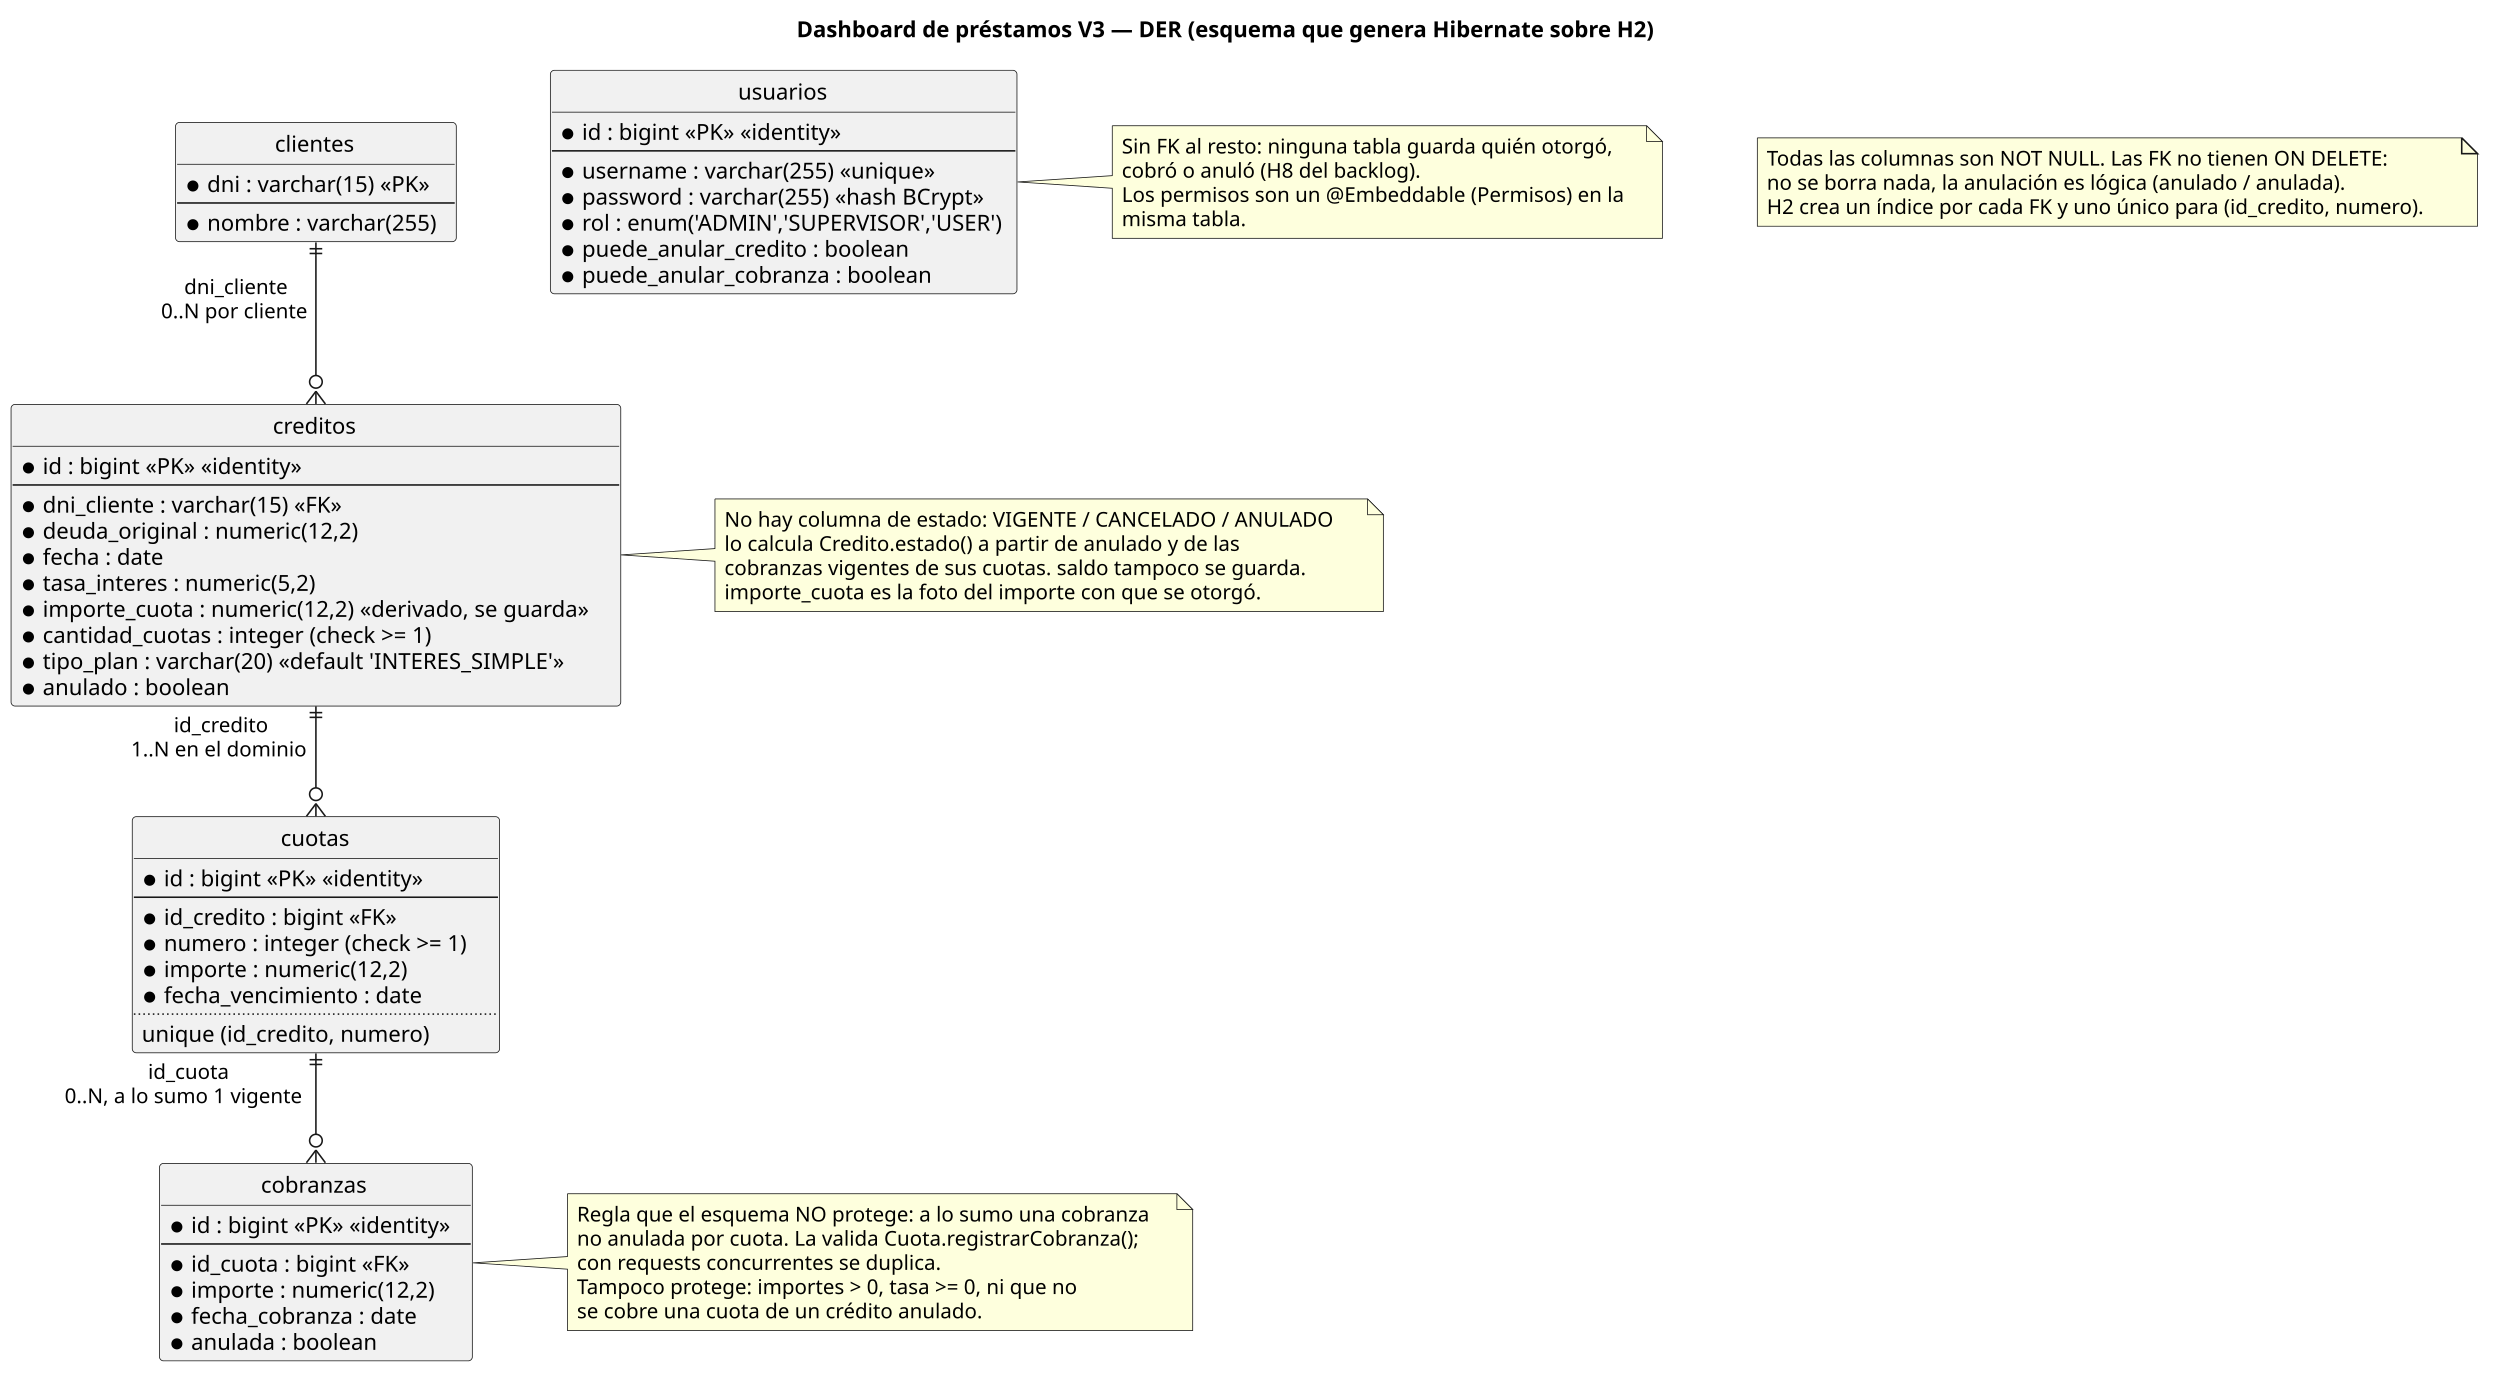
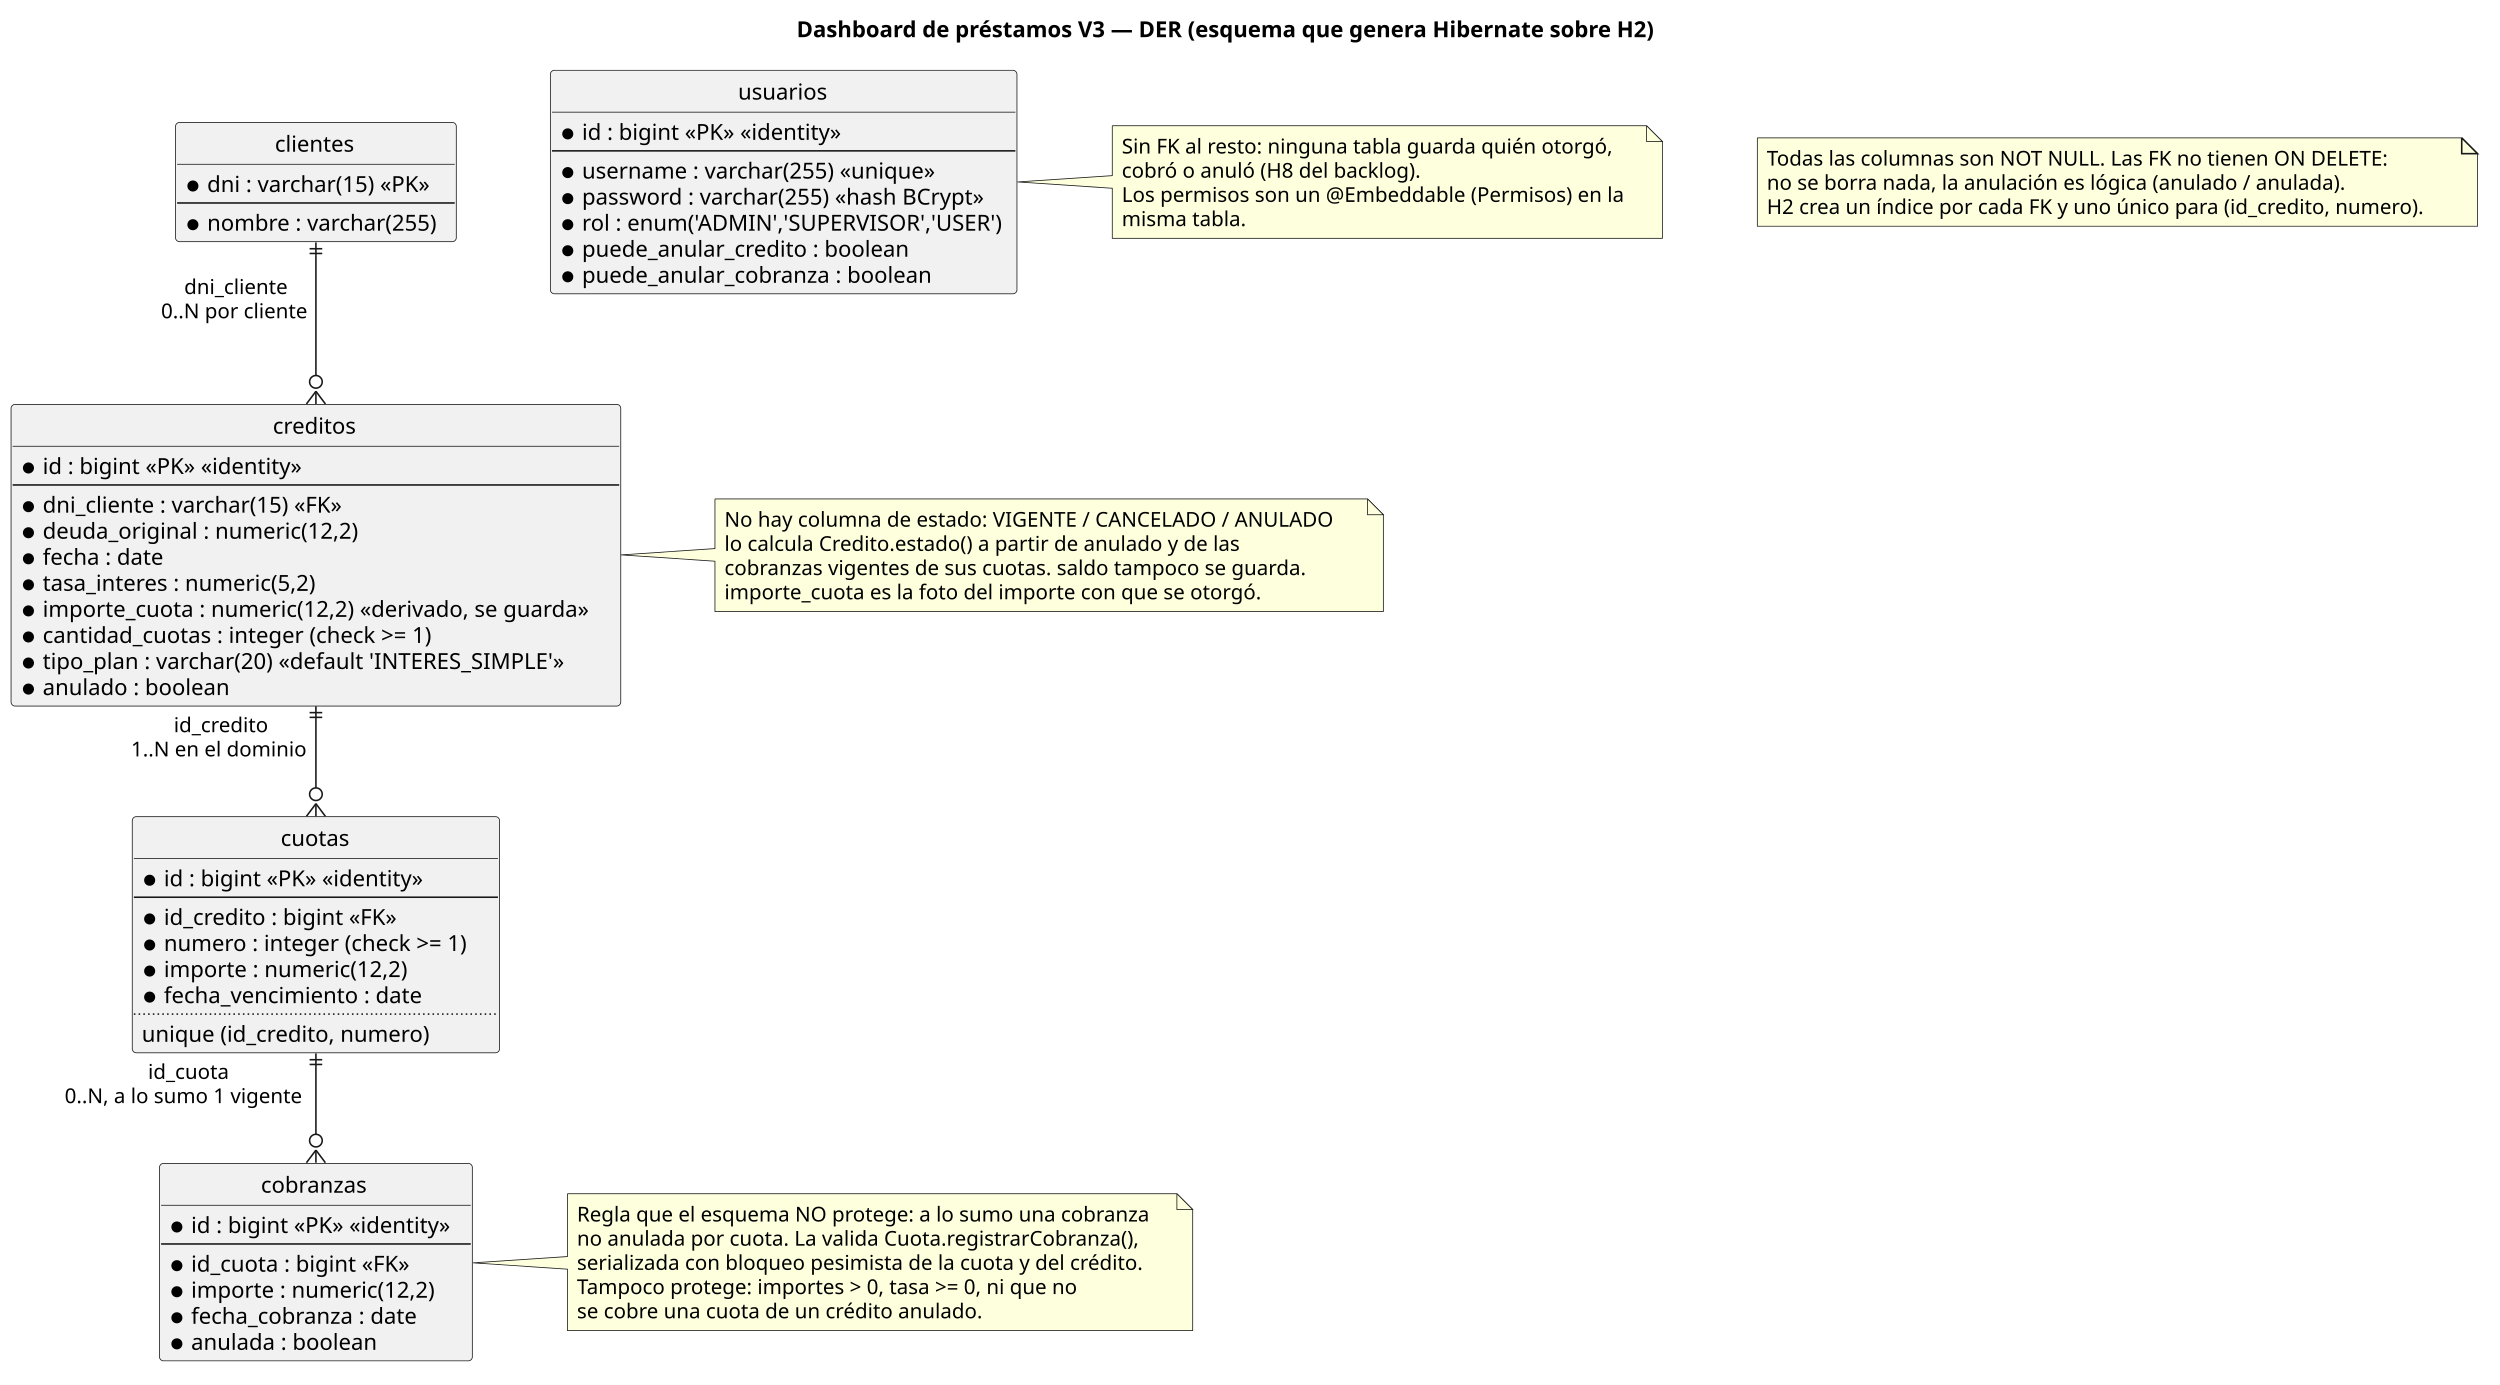
<svg xmlns="http://www.w3.org/2000/svg" version="1.1" data-diagram-type="CLASS" style="width:1582px;height:876px;background:#FFFFFF;" width="1582px" height="876px" viewBox="0 0 1582 876" zoomAndPan="magnify" preserveAspectRatio="none" contentStyleType="text/css">
  <defs />
  <g font-family="sans-serif" lengthAdjust="spacing">
    <g class="title" data-source-line="1">
      <text x="504.082" y="23.535" fill="#000" font-size="14" textLength="567.615" font-weight="700">Dashboard de préstamos V3 — DER (esquema que genera Hibernate sobre H2)</text>
    </g>
    <g class="entity" data-qualified-name="clientes" id="ent0001" data-source-line="9">
      <rect x="111.07" y="77.468" width="177.676" height="75.465" fill="#F1F1F1" style="stroke:#181818;stroke-width:0.5;" rx="2.5" ry="2.5" />
      <text x="173.945" y="96.003" fill="#000" font-size="14" textLength="51.926">clientes</text>
      <line x1="112.07" y1="103.957" x2="287.746" y2="103.957" style="stroke:#181818;stroke-width:0.5;" />
      <g data-visibility-modifier="IE_MANDATORY">
        <ellipse cx="122.07" cy="117.701" rx="3" ry="3" fill="#000" style="stroke:#000;stroke-width:1;" />
      </g>
      <text x="131.07" y="121.492" fill="#000" font-size="14" textLength="147.649">dni : varchar(15) «PK»</text>
      <line x1="112.07" y1="128.445" x2="287.746" y2="128.445" style="stroke:#181818;stroke-width:1;" />
      <g data-visibility-modifier="IE_MANDATORY">
        <ellipse cx="122.07" cy="142.189" rx="3" ry="3" fill="#000" style="stroke:#000;stroke-width:1;" />
      </g>
      <text x="131.07" y="145.98" fill="#000" font-size="14" textLength="151.676">nombre : varchar(255)</text>
    </g>
    <g class="entity" data-qualified-name="creditos" id="ent0002" data-source-line="15">
      <rect x="7" y="255.908" width="385.816" height="190.883" fill="#F1F1F1" style="stroke:#181818;stroke-width:0.5;" rx="2.5" ry="2.5" />
      <text x="172.643" y="274.443" fill="#000" font-size="14" textLength="54.53">creditos</text>
      <line x1="8" y1="282.397" x2="391.816" y2="282.397" style="stroke:#181818;stroke-width:0.5;" />
      <g data-visibility-modifier="IE_MANDATORY">
        <ellipse cx="18" cy="296.141" rx="3" ry="3" fill="#000" style="stroke:#000;stroke-width:1;" />
      </g>
      <text x="27" y="299.932" fill="#000" font-size="14" textLength="171.965">id : bigint «PK» «identity»</text>
      <line x1="8" y1="306.885" x2="391.816" y2="306.885" style="stroke:#181818;stroke-width:1;" />
      <g data-visibility-modifier="IE_MANDATORY">
        <ellipse cx="18" cy="320.629" rx="3" ry="3" fill="#000" style="stroke:#000;stroke-width:1;" />
      </g>
      <text x="27" y="324.42" fill="#000" font-size="14" textLength="199.206">dni_cliente : varchar(15) «FK»</text>
      <g data-visibility-modifier="IE_MANDATORY">
        <ellipse cx="18" cy="337.117" rx="3" ry="3" fill="#000" style="stroke:#000;stroke-width:1;" />
      </g>
      <text x="27" y="340.908" fill="#000" font-size="14" textLength="209.036">deuda_original : numeric(12,2)</text>
      <g data-visibility-modifier="IE_MANDATORY">
        <ellipse cx="18" cy="353.606" rx="3" ry="3" fill="#000" style="stroke:#000;stroke-width:1;" />
      </g>
      <text x="27" y="357.397" fill="#000" font-size="14" textLength="79.406">fecha : date</text>
      <g data-visibility-modifier="IE_MANDATORY">
        <ellipse cx="18" cy="370.094" rx="3" ry="3" fill="#000" style="stroke:#000;stroke-width:1;" />
      </g>
      <text x="27" y="373.885" fill="#000" font-size="14" textLength="180.995">tasa_interes : numeric(5,2)</text>
      <g data-visibility-modifier="IE_MANDATORY">
        <ellipse cx="18" cy="386.582" rx="3" ry="3" fill="#000" style="stroke:#000;stroke-width:1;" />
      </g>
      <text x="27" y="390.373" fill="#000" font-size="14" textLength="359.816">importe_cuota : numeric(12,2) «derivado, se guarda»</text>
      <g data-visibility-modifier="IE_MANDATORY">
        <ellipse cx="18" cy="403.07" rx="3" ry="3" fill="#000" style="stroke:#000;stroke-width:1;" />
      </g>
      <text x="27" y="406.861" fill="#000" font-size="14" textLength="263.628">cantidad_cuotas : integer (check &gt;= 1)</text>
      <g data-visibility-modifier="IE_MANDATORY">
        <ellipse cx="18" cy="419.559" rx="3" ry="3" fill="#000" style="stroke:#000;stroke-width:1;" />
      </g>
      <text x="27" y="423.35" fill="#000" font-size="14" textLength="338.721">tipo_plan : varchar(20) «default 'INTERES_SIMPLE'»</text>
      <g data-visibility-modifier="IE_MANDATORY">
        <ellipse cx="18" cy="436.047" rx="3" ry="3" fill="#000" style="stroke:#000;stroke-width:1;" />
      </g>
      <text x="27" y="439.838" fill="#000" font-size="14" textLength="121.864">anulado : boolean</text>
    </g>
    <g class="entity" data-qualified-name="cuotas" id="ent0003" data-source-line="28">
      <rect x="83.7" y="516.788" width="232.411" height="149.418" fill="#F1F1F1" style="stroke:#181818;stroke-width:0.5;" rx="2.5" ry="2.5" />
      <text x="177.624" y="535.323" fill="#000" font-size="14" textLength="44.563">cuotas</text>
      <line x1="84.7" y1="543.277" x2="315.111" y2="543.277" style="stroke:#181818;stroke-width:0.5;" />
      <g data-visibility-modifier="IE_MANDATORY">
        <ellipse cx="94.7" cy="557.021" rx="3" ry="3" fill="#000" style="stroke:#000;stroke-width:1;" />
      </g>
      <text x="103.7" y="560.812" fill="#000" font-size="14" textLength="171.965">id : bigint «PK» «identity»</text>
      <line x1="84.7" y1="567.765" x2="315.111" y2="567.765" style="stroke:#181818;stroke-width:1;" />
      <g data-visibility-modifier="IE_MANDATORY">
        <ellipse cx="94.7" cy="581.509" rx="3" ry="3" fill="#000" style="stroke:#000;stroke-width:1;" />
      </g>
      <text x="103.7" y="585.3" fill="#000" font-size="14" textLength="155.846">id_credito : bigint «FK»</text>
      <g data-visibility-modifier="IE_MANDATORY">
        <ellipse cx="94.7" cy="597.997" rx="3" ry="3" fill="#000" style="stroke:#000;stroke-width:1;" />
      </g>
      <text x="103.7" y="601.788" fill="#000" font-size="14" textLength="206.411">numero : integer (check &gt;= 1)</text>
      <g data-visibility-modifier="IE_MANDATORY">
        <ellipse cx="94.7" cy="614.486" rx="3" ry="3" fill="#000" style="stroke:#000;stroke-width:1;" />
      </g>
      <text x="103.7" y="618.277" fill="#000" font-size="14" textLength="161.868">importe : numeric(12,2)</text>
      <g data-visibility-modifier="IE_MANDATORY">
        <ellipse cx="94.7" cy="630.974" rx="3" ry="3" fill="#000" style="stroke:#000;stroke-width:1;" />
      </g>
      <text x="103.7" y="634.765" fill="#000" font-size="14" textLength="168.8">fecha_vencimiento : date</text>
      <line x1="84.7" y1="641.718" x2="315.111" y2="641.718" style="stroke:#181818;stroke-width:1;stroke-dasharray:1,2;" />
      <text x="89.7" y="659.253" fill="#000" font-size="14" textLength="188.945">unique (id_credito, numero)</text>
    </g>
    <g class="entity" data-qualified-name="cobranzas" id="ent0004" data-source-line="39">
      <rect x="100.93" y="736.208" width="197.965" height="124.93" fill="#F1F1F1" style="stroke:#181818;stroke-width:0.5;" rx="2.5" ry="2.5" />
      <text x="165.1" y="754.743" fill="#000" font-size="14" textLength="69.624">cobranzas</text>
      <line x1="101.93" y1="762.697" x2="297.895" y2="762.697" style="stroke:#181818;stroke-width:0.5;" />
      <g data-visibility-modifier="IE_MANDATORY">
        <ellipse cx="111.93" cy="776.441" rx="3" ry="3" fill="#000" style="stroke:#000;stroke-width:1;" />
      </g>
      <text x="120.93" y="780.232" fill="#000" font-size="14" textLength="171.965">id : bigint «PK» «identity»</text>
      <line x1="101.93" y1="787.185" x2="297.895" y2="787.185" style="stroke:#181818;stroke-width:1;" />
      <g data-visibility-modifier="IE_MANDATORY">
        <ellipse cx="111.93" cy="800.929" rx="3" ry="3" fill="#000" style="stroke:#000;stroke-width:1;" />
      </g>
      <text x="120.93" y="804.72" fill="#000" font-size="14" textLength="145.879">id_cuota : bigint «FK»</text>
      <g data-visibility-modifier="IE_MANDATORY">
        <ellipse cx="111.93" cy="817.417" rx="3" ry="3" fill="#000" style="stroke:#000;stroke-width:1;" />
      </g>
      <text x="120.93" y="821.208" fill="#000" font-size="14" textLength="161.868">importe : numeric(12,2)</text>
      <g data-visibility-modifier="IE_MANDATORY">
        <ellipse cx="111.93" cy="833.906" rx="3" ry="3" fill="#000" style="stroke:#000;stroke-width:1;" />
      </g>
      <text x="120.93" y="837.697" fill="#000" font-size="14" textLength="148.894">fecha_cobranza : date</text>
      <g data-visibility-modifier="IE_MANDATORY">
        <ellipse cx="111.93" cy="850.394" rx="3" ry="3" fill="#000" style="stroke:#000;stroke-width:1;" />
      </g>
      <text x="120.93" y="854.185" fill="#000" font-size="14" textLength="120.996">anulada : boolean</text>
    </g>
    <g class="entity" data-qualified-name="usuarios" id="ent0005" data-source-line="48">
      <rect x="348.28" y="44.488" width="295.247" height="141.418" fill="#F1F1F1" style="stroke:#181818;stroke-width:0.5;" rx="2.5" ry="2.5" />
      <text x="467.025" y="63.023" fill="#000" font-size="14" textLength="57.757">usuarios</text>
      <line x1="349.28" y1="70.977" x2="642.527" y2="70.977" style="stroke:#181818;stroke-width:0.5;" />
      <g data-visibility-modifier="IE_MANDATORY">
        <ellipse cx="359.28" cy="84.721" rx="3" ry="3" fill="#000" style="stroke:#000;stroke-width:1;" />
      </g>
      <text x="368.28" y="88.512" fill="#000" font-size="14" textLength="171.965">id : bigint «PK» «identity»</text>
      <line x1="349.28" y1="95.465" x2="642.527" y2="95.465" style="stroke:#181818;stroke-width:1;" />
      <g data-visibility-modifier="IE_MANDATORY">
        <ellipse cx="359.28" cy="109.209" rx="3" ry="3" fill="#000" style="stroke:#000;stroke-width:1;" />
      </g>
      <text x="368.28" y="113" fill="#000" font-size="14" textLength="231.444">username : varchar(255) «unique»</text>
      <g data-visibility-modifier="IE_MANDATORY">
        <ellipse cx="359.28" cy="125.697" rx="3" ry="3" fill="#000" style="stroke:#000;stroke-width:1;" />
      </g>
      <text x="368.28" y="129.488" fill="#000" font-size="14" textLength="264.325">password : varchar(255) «hash BCrypt»</text>
      <g data-visibility-modifier="IE_MANDATORY">
        <ellipse cx="359.28" cy="142.186" rx="3" ry="3" fill="#000" style="stroke:#000;stroke-width:1;" />
      </g>
      <text x="368.28" y="145.977" fill="#000" font-size="14" textLength="269.247">rol : enum('ADMIN','SUPERVISOR','USER')</text>
      <g data-visibility-modifier="IE_MANDATORY">
        <ellipse cx="359.28" cy="158.674" rx="3" ry="3" fill="#000" style="stroke:#000;stroke-width:1;" />
      </g>
      <text x="368.28" y="162.465" fill="#000" font-size="14" textLength="213.486">puede_anular_credito : boolean</text>
      <g data-visibility-modifier="IE_MANDATORY">
        <ellipse cx="359.28" cy="175.162" rx="3" ry="3" fill="#000" style="stroke:#000;stroke-width:1;" />
      </g>
      <text x="368.28" y="178.953" fill="#000" font-size="14" textLength="228.58">puede_anular_cobranza : boolean</text>
    </g>
    <g class="entity" data-qualified-name="GMN10" id="ent0011" data-source-line="64">
      <path d="M452.42,315.728 L452.42,347.138 L392.99,351.138 L452.42,355.138 L452.42,386.97 A0,0 0 0 0 452.42,386.97 L875.392,386.97 A0,0 0 0 0 875.392,386.97 L875.392,325.728 L865.392,315.728 L452.42,315.728 A0,0 0 0 0 452.42,315.728" style="stroke:#181818;stroke-width:0.5;" fill="#FEFFDD" />
      <path d="M865.392,315.728 L865.392,325.728 L875.392,325.728 L865.392,315.728" style="stroke:#181818;stroke-width:0.5;" fill="#FEFFDD" />
      <text x="458.42" y="333.297" fill="#000" font-size="13" textLength="401.972">No hay columna de estado: VIGENTE / CANCELADO / ANULADO</text>
      <text x="458.42" y="348.607" fill="#000" font-size="13" textLength="340.438">lo calcula Credito.estado() a partir de anulado y de las</text>
      <text x="458.42" y="363.918" fill="#000" font-size="13" textLength="383.17">cobranzas vigentes de sus cuotas. saldo tampoco se guarda.</text>
      <text x="458.42" y="379.228" fill="#000" font-size="13" textLength="353.279">importe_cuota es la foto del importe con que se otorgó.</text>
    </g>
    <g class="entity" data-qualified-name="GMN13" id="ent0014" data-source-line="71">
      <path d="M359.09,755.398 L359.09,795.138 L299.35,799.138 L359.09,803.138 L359.09,841.951 A0,0 0 0 0 359.09,841.951 L754.735,841.951 A0,0 0 0 0 754.735,841.951 L754.735,765.398 L744.735,755.398 L359.09,755.398 A0,0 0 0 0 359.09,755.398" style="stroke:#181818;stroke-width:0.5;" fill="#FEFFDD" />
      <path d="M744.735,755.398 L744.735,765.398 L754.735,765.398 L744.735,755.398" style="stroke:#181818;stroke-width:0.5;" fill="#FEFFDD" />
      <text x="365.09" y="772.967" fill="#000" font-size="13" textLength="374.645">Regla que el esquema NO protege: a lo sumo una cobranza</text>
-       <text x="365.09" y="788.277" fill="#000" font-size="13" textLength="369.459">no anulada por cuota. La valida Cuota.registrarCobranza();</text>
-       <text x="365.09" y="803.588" fill="#000" font-size="13" textLength="239.224">con requests concurrentes se duplica.</text>
+       <text x="365.09" y="788.277" fill="#000" font-size="13" textLength="369.459">no anulada por cuota. La valida Cuota.registrarCobranza(),</text>
+       <text x="365.09" y="803.588" fill="#000" font-size="13" textLength="374.353">serializada con bloqueo pesimista de la cuota y del crédito.</text>
      <text x="365.09" y="818.898" fill="#000" font-size="13" textLength="341.536">Tampoco protege: importes &gt; 0, tasa &gt;= 0, ni que no</text>
      <text x="365.09" y="834.209" fill="#000" font-size="13" textLength="266.221">se cobre una cuota de un crédito anulado.</text>
    </g>
    <g class="entity" data-qualified-name="GMN16" id="ent0017" data-source-line="79">
      <path d="M703.85,79.578 L703.85,111.138 L643.87,115.138 L703.85,119.138 L703.85,150.82 A0,0 0 0 0 703.85,150.82 L1051.957,150.82 A0,0 0 0 0 1051.957,150.82 L1051.957,89.578 L1041.957,79.578 L703.85,79.578 A0,0 0 0 0 703.85,79.578" style="stroke:#181818;stroke-width:0.5;" fill="#FEFFDD" />
      <path d="M1041.957,79.578 L1041.957,89.578 L1051.957,89.578 L1041.957,79.578" style="stroke:#181818;stroke-width:0.5;" fill="#FEFFDD" />
      <text x="709.85" y="97.147" fill="#000" font-size="13" textLength="322.461">Sin FK al resto: ninguna tabla guarda quién otorgó,</text>
      <text x="709.85" y="112.457" fill="#000" font-size="13" textLength="198.732">cobró o anuló (H8 del backlog).</text>
      <text x="709.85" y="127.768" fill="#000" font-size="13" textLength="327.107">Los permisos son un @Embeddable (Permisos) en la</text>
      <text x="709.85" y="143.078" fill="#000" font-size="13" textLength="81.225">misma tabla.</text>
    </g>
    <g class="entity" data-qualified-name="general" id="ent0019" data-source-line="86">
      <path d="M1112.04,87.228 L1112.04,143.16 L1567.778,143.16 L1567.778,97.228 L1557.778,87.228 L1112.04,87.228" style="stroke:#181818;stroke-width:0.5;" fill="#FEFFDD" />
      <path d="M1557.778,87.228 L1557.778,97.228 L1567.778,97.228 L1557.778,87.228" style="stroke:#181818;stroke-width:1;" fill="#FEFFDD" />
      <text x="1118.04" y="104.797" fill="#000" font-size="13" textLength="410.008">Todas las columnas son NOT NULL. Las FK no tienen ON DELETE:</text>
      <text x="1118.04" y="120.107" fill="#000" font-size="13" textLength="382.154">no se borra nada, la anulación es lógica (anulado / anulada).</text>
      <text x="1118.04" y="135.418" fill="#000" font-size="13" textLength="434.738">H2 crea un índice por cada FK y uno único para (id_credito, numero).</text>
    </g>
    <g class="link" data-entity-1="ent0001" data-entity-2="ent0002" id="lnk7" data-source-line="59" data-link-type="crowfoot">
      <path d="M199.91,161.398 C199.91,189.078 199.91,201.768 199.91,237.618" style="stroke:#181818;stroke-width:1;" fill="none" id="clientes-creditos" codeLine="59" />
      <line x1="195.91" y1="157.398" x2="203.91" y2="157.398" style="stroke:#181818;stroke-width:1;" />
      <line x1="195.91" y1="160.398" x2="203.91" y2="160.398" style="stroke:#181818;stroke-width:1;" />
      <line x1="199.91" y1="161.398" x2="199.91" y2="153.398" style="stroke:#181818;stroke-width:1;" />
      <line x1="199.91" y1="247.618" x2="205.91" y2="255.618" style="stroke:#181818;stroke-width:1;" />
      <line x1="199.91" y1="247.618" x2="193.91" y2="255.618" style="stroke:#181818;stroke-width:1;" />
      <line x1="199.91" y1="247.618" x2="199.91" y2="255.618" style="stroke:#181818;stroke-width:1;" />
      <ellipse cx="199.91" cy="241.618" rx="4" ry="4" fill="none" style="stroke:#181818;stroke-width:1;" />
      <text x="116.538" y="186.077" fill="#000" font-size="13" textLength="68.098">dni_cliente</text>
      <text x="101.91" y="201.387" fill="#000" font-size="13" textLength="97.354">0..N por cliente</text>
    </g>
    <g class="link" data-entity-1="ent0002" data-entity-2="ent0003" id="lnk8" data-source-line="60" data-link-type="crowfoot">
      <path d="M199.91,454.948 C199.91,478.108 199.91,476.528 199.91,498.568" style="stroke:#181818;stroke-width:1;" fill="none" id="creditos-cuotas" codeLine="60" />
      <line x1="195.91" y1="450.948" x2="203.91" y2="450.948" style="stroke:#181818;stroke-width:1;" />
      <line x1="195.91" y1="453.948" x2="203.91" y2="453.948" style="stroke:#181818;stroke-width:1;" />
      <line x1="199.91" y1="454.948" x2="199.91" y2="446.948" style="stroke:#181818;stroke-width:1;" />
      <line x1="199.91" y1="508.568" x2="205.91" y2="516.568" style="stroke:#181818;stroke-width:1;" />
      <line x1="199.91" y1="508.568" x2="193.91" y2="516.568" style="stroke:#181818;stroke-width:1;" />
      <line x1="199.91" y1="508.568" x2="199.91" y2="516.568" style="stroke:#181818;stroke-width:1;" />
      <ellipse cx="199.91" cy="502.568" rx="4" ry="4" fill="none" style="stroke:#181818;stroke-width:1;" />
      <text x="109.973" y="463.327" fill="#000" font-size="13" textLength="62.448">id_credito</text>
      <text x="82.91" y="478.637" fill="#000" font-size="13" textLength="116.575">1..N en el dominio</text>
    </g>
    <g class="link" data-entity-1="ent0003" data-entity-2="ent0004" id="lnk9" data-source-line="61" data-link-type="crowfoot">
      <path d="M199.91,674.588 C199.91,697.288 199.91,695.958 199.91,717.778" style="stroke:#181818;stroke-width:1;" fill="none" id="cuotas-cobranzas" codeLine="61" />
      <line x1="195.91" y1="670.588" x2="203.91" y2="670.588" style="stroke:#181818;stroke-width:1;" />
      <line x1="195.91" y1="673.588" x2="203.91" y2="673.588" style="stroke:#181818;stroke-width:1;" />
      <line x1="199.91" y1="674.588" x2="199.91" y2="666.588" style="stroke:#181818;stroke-width:1;" />
      <line x1="199.91" y1="727.778" x2="205.91" y2="735.778" style="stroke:#181818;stroke-width:1;" />
      <line x1="199.91" y1="727.778" x2="193.91" y2="735.778" style="stroke:#181818;stroke-width:1;" />
      <line x1="199.91" y1="727.778" x2="199.91" y2="735.778" style="stroke:#181818;stroke-width:1;" />
      <ellipse cx="199.91" cy="721.778" rx="4" ry="4" fill="none" style="stroke:#181818;stroke-width:1;" />
      <text x="93.662" y="682.747" fill="#000" font-size="13" textLength="53.193">id_cuota</text>
      <text x="40.91" y="698.057" fill="#000" font-size="13" textLength="158.698">0..N, a lo sumo 1 vigente</text>
    </g>
  </g>
</svg>
